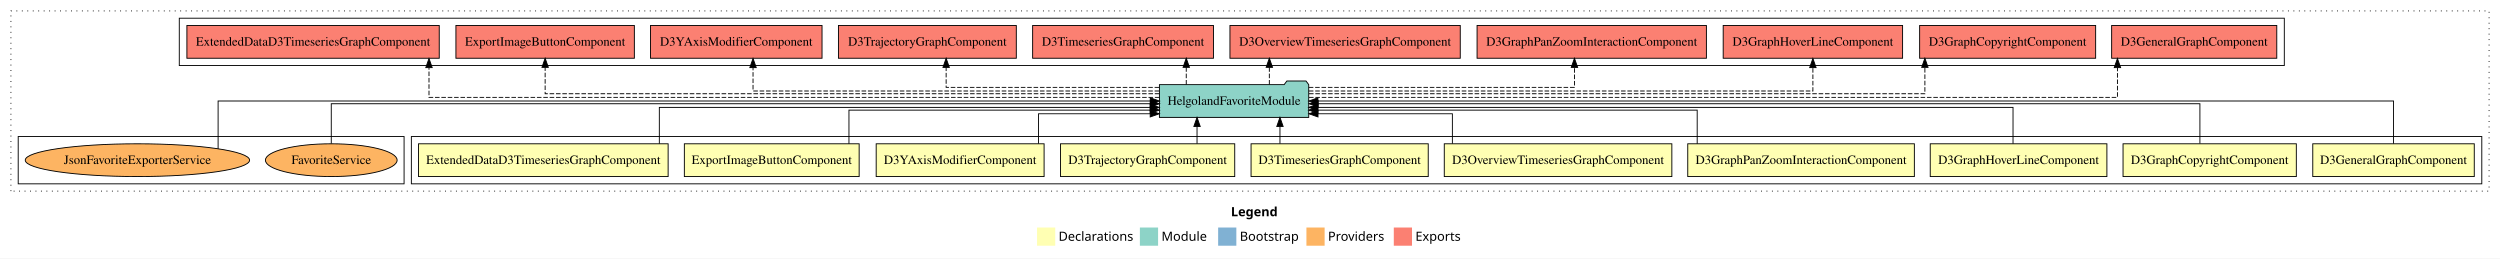
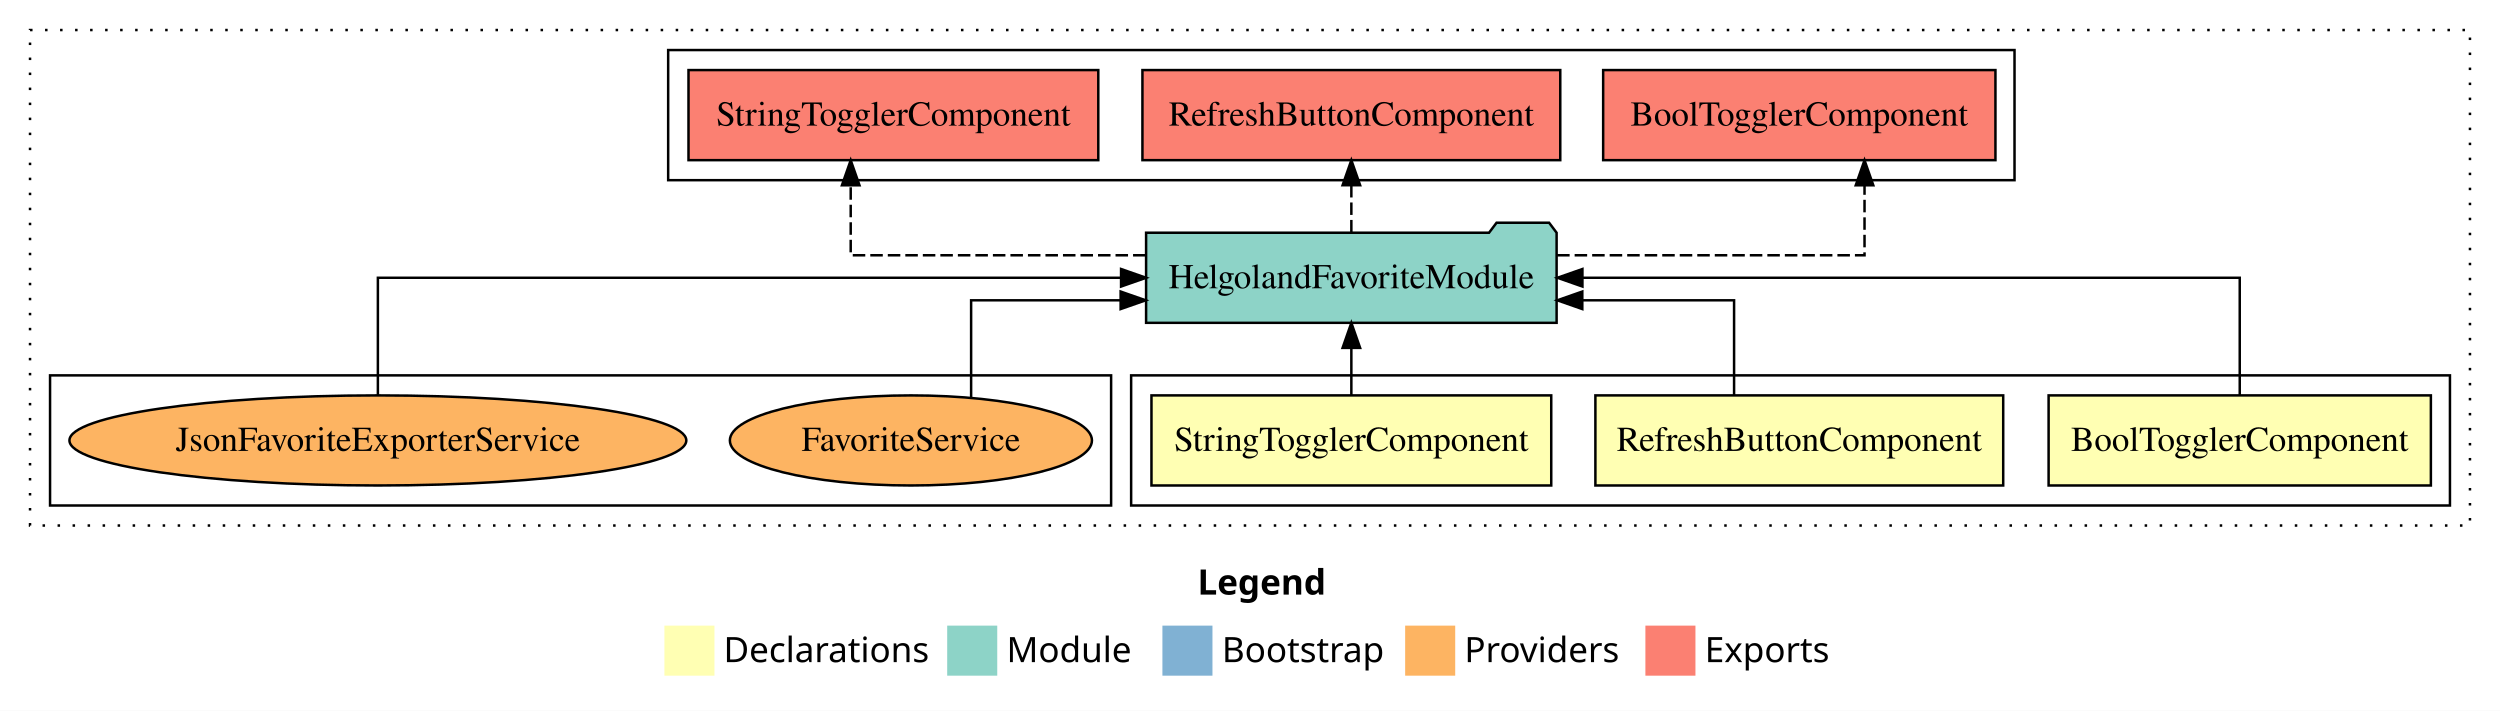
- <svg xmlns="http://www.w3.org/2000/svg" width="2747pt" height="284pt" viewBox="0.00 0.00 2747.00 284.00">
+ <svg xmlns="http://www.w3.org/2000/svg" width="999pt" height="284pt" viewBox="0.00 0.00 999.00 284.00">
  <g id="graph0" class="graph" transform="scale(1 1) rotate(0) translate(4 280)">
-     <polygon fill="#ffffff" stroke="transparent" points="-4,4 -4,-280 2743,-280 2743,4 -4,4" />
-     <text text-anchor="start" x="1348.509" y="-42.4" font-family="sans-serif" font-weight="bold" font-size="14.00" fill="#000000">Legend</text>
-     <polygon fill="#ffffb3" stroke="transparent" points="1135.5,-10 1135.5,-30 1155.5,-30 1155.5,-10 1135.5,-10" />
-     <text text-anchor="start" x="1159.129" y="-15.4" font-family="sans-serif" font-size="14.00" fill="#000000">  Declarations</text>
-     <polygon fill="#8dd3c7" stroke="transparent" points="1248.5,-10 1248.5,-30 1268.5,-30 1268.5,-10 1248.5,-10" />
-     <text text-anchor="start" x="1272.225" y="-15.4" font-family="sans-serif" font-size="14.00" fill="#000000">  Module</text>
-     <polygon fill="#80b1d3" stroke="transparent" points="1334.5,-10 1334.5,-30 1354.5,-30 1354.5,-10 1334.5,-10" />
-     <text text-anchor="start" x="1358.281" y="-15.4" font-family="sans-serif" font-size="14.00" fill="#000000">  Bootstrap</text>
-     <polygon fill="#fdb462" stroke="transparent" points="1431.5,-10 1431.5,-30 1451.5,-30 1451.5,-10 1431.5,-10" />
-     <text text-anchor="start" x="1455.173" y="-15.4" font-family="sans-serif" font-size="14.00" fill="#000000">  Providers</text>
-     <polygon fill="#fb8072" stroke="transparent" points="1527.5,-10 1527.5,-30 1547.5,-30 1547.5,-10 1527.5,-10" />
-     <text text-anchor="start" x="1551.226" y="-15.4" font-family="sans-serif" font-size="14.00" fill="#000000">  Exports</text>
+     <polygon fill="#ffffff" stroke="transparent" points="-4,4 -4,-280 995,-280 995,4 -4,4" />
+     <text text-anchor="start" x="474.509" y="-42.4" font-family="sans-serif" font-weight="bold" font-size="14.00" fill="#000000">Legend</text>
+     <polygon fill="#ffffb3" stroke="transparent" points="261.5,-10 261.5,-30 281.5,-30 281.5,-10 261.5,-10" />
+     <text text-anchor="start" x="285.129" y="-15.4" font-family="sans-serif" font-size="14.00" fill="#000000">  Declarations</text>
+     <polygon fill="#8dd3c7" stroke="transparent" points="374.5,-10 374.5,-30 394.5,-30 394.5,-10 374.5,-10" />
+     <text text-anchor="start" x="398.225" y="-15.4" font-family="sans-serif" font-size="14.00" fill="#000000">  Module</text>
+     <polygon fill="#80b1d3" stroke="transparent" points="460.5,-10 460.5,-30 480.5,-30 480.5,-10 460.5,-10" />
+     <text text-anchor="start" x="484.281" y="-15.4" font-family="sans-serif" font-size="14.00" fill="#000000">  Bootstrap</text>
+     <polygon fill="#fdb462" stroke="transparent" points="557.5,-10 557.5,-30 577.5,-30 577.5,-10 557.5,-10" />
+     <text text-anchor="start" x="581.173" y="-15.4" font-family="sans-serif" font-size="14.00" fill="#000000">  Providers</text>
+     <polygon fill="#fb8072" stroke="transparent" points="653.5,-10 653.5,-30 673.5,-30 673.5,-10 653.5,-10" />
+     <text text-anchor="start" x="677.226" y="-15.4" font-family="sans-serif" font-size="14.00" fill="#000000">  Exports</text>
    <g id="clust1" class="cluster">
-       <polygon fill="none" stroke="#000000" stroke-dasharray="1,5" points="8,-70 8,-268 2731,-268 2731,-70 8,-70" />
+       <polygon fill="none" stroke="#000000" stroke-dasharray="1,5" points="8,-70 8,-268 983,-268 983,-70 8,-70" />
    </g>
    <g id="clust2" class="cluster">
-       <polygon fill="none" stroke="#000000" points="448,-78 448,-130 2723,-130 2723,-78 448,-78" />
+       <polygon fill="none" stroke="#000000" points="448,-78 448,-130 975,-130 975,-78 448,-78" />
    </g>
-     <g id="clust14" class="cluster">
-       <polygon fill="none" stroke="#000000" points="193,-208 193,-260 2506,-260 2506,-208 193,-208" />
+     <g id="clust7" class="cluster">
+       <polygon fill="none" stroke="#000000" points="263,-208 263,-260 801,-260 801,-208 263,-208" />
    </g>
-     <g id="clust16" class="cluster">
+     <g id="clust9" class="cluster">
      <polygon fill="none" stroke="#000000" points="16,-78 16,-130 440,-130 440,-78 16,-78" />
    </g>
    <g id="node1" class="node">
-       <polygon fill="#ffffb3" stroke="#000000" points="2714.723,-122 2537.277,-122 2537.277,-86 2714.723,-86 2714.723,-122" />
-       <text text-anchor="middle" x="2626" y="-99.8" font-family="Times,serif" font-size="14.00" fill="#000000">D3GeneralGraphComponent</text>
+       <polygon fill="#ffffb3" stroke="#000000" points="967.378,-122 814.622,-122 814.622,-86 967.378,-86 967.378,-122" />
+       <text text-anchor="middle" x="891" y="-99.8" font-family="Times,serif" font-size="14.00" fill="#000000">BoolTogglerComponent</text>
    </g>
-     <g id="node11" class="node">
-       <polygon fill="#8dd3c7" stroke="#000000" points="1434.021,-187 1431.021,-191 1410.021,-191 1407.021,-187 1269.979,-187 1269.979,-151 1434.021,-151 1434.021,-187" />
-       <text text-anchor="middle" x="1352" y="-164.8" font-family="Times,serif" font-size="14.00" fill="#000000">HelgolandFavoriteModule</text>
+     <g id="node4" class="node">
+       <polygon fill="#8dd3c7" stroke="#000000" points="618.021,-187 615.021,-191 594.021,-191 591.021,-187 453.979,-187 453.979,-151 618.021,-151 618.021,-187" />
+       <text text-anchor="middle" x="536" y="-164.8" font-family="Times,serif" font-size="14.00" fill="#000000">HelgolandFavoriteModule</text>
    </g>
    <g id="edge1" class="edge">
-       <path fill="none" stroke="#000000" d="M2626,-122.106C2626,-141.339 2626,-169 2626,-169 2626,-169 1444.12,-169 1444.12,-169" />
-       <polygon fill="#000000" stroke="#000000" points="1444.12,-165.5 1434.12,-169 1444.12,-172.5 1444.12,-165.5" />
+       <path fill="none" stroke="#000000" d="M891,-122.106C891,-141.339 891,-169 891,-169 891,-169 628.336,-169 628.336,-169" />
+       <polygon fill="#000000" stroke="#000000" points="628.337,-165.5 618.336,-169 628.336,-172.5 628.337,-165.5" />
    </g>
    <g id="node2" class="node">
-       <polygon fill="#ffffb3" stroke="#000000" points="2519.199,-122 2328.801,-122 2328.801,-86 2519.199,-86 2519.199,-122" />
-       <text text-anchor="middle" x="2424" y="-99.8" font-family="Times,serif" font-size="14.00" fill="#000000">D3GraphCopyrightComponent</text>
+       <polygon fill="#ffffb3" stroke="#000000" points="796.482,-122 633.518,-122 633.518,-86 796.482,-86 796.482,-122" />
+       <text text-anchor="middle" x="715" y="-99.8" font-family="Times,serif" font-size="14.00" fill="#000000">RefreshButtonComponent</text>
    </g>
    <g id="edge2" class="edge">
-       <path fill="none" stroke="#000000" d="M2413.256,-122.267C2413.256,-140.555 2413.256,-166 2413.256,-166 2413.256,-166 1444.392,-166 1444.392,-166" />
-       <polygon fill="#000000" stroke="#000000" points="1444.392,-162.5 1434.392,-166 1444.392,-169.5 1444.392,-162.5" />
+       <path fill="none" stroke="#000000" d="M688.937,-122.027C688.937,-138.398 688.937,-160 688.937,-160 688.937,-160 628.288,-160 628.288,-160" />
+       <polygon fill="#000000" stroke="#000000" points="628.288,-156.5 618.288,-160 628.288,-163.5 628.288,-156.5" />
    </g>
    <g id="node3" class="node">
-       <polygon fill="#ffffb3" stroke="#000000" points="2311.06,-122 2116.94,-122 2116.94,-86 2311.06,-86 2311.06,-122" />
-       <text text-anchor="middle" x="2214" y="-99.8" font-family="Times,serif" font-size="14.00" fill="#000000">D3GraphHoverLineComponent</text>
+       <polygon fill="#ffffb3" stroke="#000000" points="615.875,-122 456.125,-122 456.125,-86 615.875,-86 615.875,-122" />
+       <text text-anchor="middle" x="536" y="-99.8" font-family="Times,serif" font-size="14.00" fill="#000000">StringTogglerComponent</text>
    </g>
    <g id="edge3" class="edge">
-       <path fill="none" stroke="#000000" d="M2207.91,-122.034C2207.91,-139.06 2207.91,-162 2207.91,-162 2207.91,-162 1444.068,-162 1444.068,-162" />
-       <polygon fill="#000000" stroke="#000000" points="1444.068,-158.5 1434.068,-162 1444.068,-165.5 1444.068,-158.5" />
+       <path fill="none" stroke="#000000" d="M536,-122.106C536,-122.106 536,-140.991 536,-140.991" />
+       <polygon fill="#000000" stroke="#000000" points="532.5,-140.991 536,-150.991 539.5,-140.991 532.5,-140.991" />
    </g>
-     <g id="node4" class="node">
-       <polygon fill="#ffffb3" stroke="#000000" points="2099.499,-122 1850.502,-122 1850.502,-86 2099.499,-86 2099.499,-122" />
-       <text text-anchor="middle" x="1975" y="-99.8" font-family="Times,serif" font-size="14.00" fill="#000000">D3GraphPanZoomInteractionComponent</text>
+     <g id="node5" class="node">
+       <polygon fill="#fb8072" stroke="#000000" points="793.379,-252 636.621,-252 636.621,-216 793.379,-216 793.379,-252" />
+       <text text-anchor="middle" x="715" y="-229.8" font-family="Times,serif" font-size="14.00" fill="#000000">BoolTogglerComponent </text>
    </g>
    <g id="edge4" class="edge">
-       <path fill="none" stroke="#000000" d="M1860.875,-122.009C1860.875,-138.049 1860.875,-159 1860.875,-159 1860.875,-159 1444.042,-159 1444.042,-159" />
-       <polygon fill="#000000" stroke="#000000" points="1444.042,-155.5 1434.042,-159 1444.042,-162.5 1444.042,-155.5" />
+       <path fill="none" stroke="#000000" stroke-dasharray="5,2" d="M618.225,-178C675.275,-178 741.063,-178 741.063,-178 741.063,-178 741.063,-205.973 741.063,-205.973" />
+       <polygon fill="#000000" stroke="#000000" points="737.563,-205.973 741.063,-215.973 744.563,-205.973 737.563,-205.973" />
    </g>
-     <g id="node5" class="node">
-       <polygon fill="#ffffb3" stroke="#000000" points="1833.032,-122 1582.968,-122 1582.968,-86 1833.032,-86 1833.032,-122" />
-       <text text-anchor="middle" x="1708" y="-99.8" font-family="Times,serif" font-size="14.00" fill="#000000">D3OverviewTimeseriesGraphComponent</text>
+     <g id="node6" class="node">
+       <polygon fill="#fb8072" stroke="#000000" points="619.482,-252 452.517,-252 452.517,-216 619.482,-216 619.482,-252" />
+       <text text-anchor="middle" x="536" y="-229.8" font-family="Times,serif" font-size="14.00" fill="#000000">RefreshButtonComponent </text>
    </g>
    <g id="edge5" class="edge">
-       <path fill="none" stroke="#000000" d="M1591.875,-122.124C1591.875,-136.783 1591.875,-155 1591.875,-155 1591.875,-155 1444.216,-155 1444.216,-155" />
-       <polygon fill="#000000" stroke="#000000" points="1444.216,-151.5 1434.216,-155 1444.216,-158.5 1444.216,-151.5" />
+       <path fill="none" stroke="#000000" stroke-dasharray="5,2" d="M536,-187.106C536,-187.106 536,-205.991 536,-205.991" />
+       <polygon fill="#000000" stroke="#000000" points="532.5,-205.991 536,-215.991 539.5,-205.991 532.5,-205.991" />
    </g>
-     <g id="node6" class="node">
-       <polygon fill="#ffffb3" stroke="#000000" points="1565.339,-122 1370.661,-122 1370.661,-86 1565.339,-86 1565.339,-122" />
-       <text text-anchor="middle" x="1468" y="-99.8" font-family="Times,serif" font-size="14.00" fill="#000000">D3TimeseriesGraphComponent</text>
+     <g id="node7" class="node">
+       <polygon fill="#fb8072" stroke="#000000" points="434.876,-252 271.124,-252 271.124,-216 434.876,-216 434.876,-252" />
+       <text text-anchor="middle" x="353" y="-229.8" font-family="Times,serif" font-size="14.00" fill="#000000">StringTogglerComponent </text>
    </g>
    <g id="edge6" class="edge">
-       <path fill="none" stroke="#000000" d="M1402.42,-122.106C1402.42,-122.106 1402.42,-140.991 1402.42,-140.991" />
-       <polygon fill="#000000" stroke="#000000" points="1398.92,-140.991 1402.42,-150.991 1405.92,-140.991 1398.92,-140.991" />
-     </g>
-     <g id="node7" class="node">
-       <polygon fill="#ffffb3" stroke="#000000" points="1352.72,-122 1161.28,-122 1161.28,-86 1352.72,-86 1352.72,-122" />
-       <text text-anchor="middle" x="1257" y="-99.8" font-family="Times,serif" font-size="14.00" fill="#000000">D3TrajectoryGraphComponent</text>
-     </g>
-     <g id="edge7" class="edge">
-       <path fill="none" stroke="#000000" d="M1311.3,-122.106C1311.3,-122.106 1311.3,-140.991 1311.3,-140.991" />
-       <polygon fill="#000000" stroke="#000000" points="1307.8,-140.991 1311.3,-150.991 1314.8,-140.991 1307.8,-140.991" />
+       <path fill="none" stroke="#000000" stroke-dasharray="5,2" d="M453.763,-178C398.584,-178 335.942,-178 335.942,-178 335.942,-178 335.942,-205.973 335.942,-205.973" />
+       <polygon fill="#000000" stroke="#000000" points="332.442,-205.973 335.942,-215.973 339.442,-205.973 332.442,-205.973" />
    </g>
    <g id="node8" class="node">
-       <polygon fill="#ffffb3" stroke="#000000" points="1143.249,-122 958.751,-122 958.751,-86 1143.249,-86 1143.249,-122" />
-       <text text-anchor="middle" x="1051" y="-99.8" font-family="Times,serif" font-size="14.00" fill="#000000">D3YAxisModifierComponent</text>
-     </g>
-     <g id="edge8" class="edge">
-       <path fill="none" stroke="#000000" d="M1137.103,-122.124C1137.103,-136.783 1137.103,-155 1137.103,-155 1137.103,-155 1259.837,-155 1259.837,-155" />
-       <polygon fill="#000000" stroke="#000000" points="1259.837,-158.5 1269.837,-155 1259.837,-151.5 1259.837,-158.5" />
-     </g>
-     <g id="node9" class="node">
-       <polygon fill="#ffffb3" stroke="#000000" points="940.035,-122 747.965,-122 747.965,-86 940.035,-86 940.035,-122" />
-       <text text-anchor="middle" x="844" y="-99.8" font-family="Times,serif" font-size="14.00" fill="#000000">ExportImageButtonComponent</text>
-     </g>
-     <g id="edge9" class="edge">
-       <path fill="none" stroke="#000000" d="M928.829,-122.009C928.829,-138.049 928.829,-159 928.829,-159 928.829,-159 1259.907,-159 1259.907,-159" />
-       <polygon fill="#000000" stroke="#000000" points="1259.907,-162.5 1269.907,-159 1259.907,-155.5 1259.907,-162.5" />
-     </g>
-     <g id="node10" class="node">
-       <polygon fill="#ffffb3" stroke="#000000" points="730.138,-122 455.862,-122 455.862,-86 730.138,-86 730.138,-122" />
-       <text text-anchor="middle" x="593" y="-99.8" font-family="Times,serif" font-size="14.00" fill="#000000">ExtendedDataD3TimeseriesGraphComponent</text>
-     </g>
-     <g id="edge10" class="edge">
-       <path fill="none" stroke="#000000" d="M720.472,-122.034C720.472,-139.06 720.472,-162 720.472,-162 720.472,-162 1259.763,-162 1259.763,-162" />
-       <polygon fill="#000000" stroke="#000000" points="1259.763,-165.5 1269.763,-162 1259.763,-158.5 1259.763,-165.5" />
-     </g>
-     <g id="node12" class="node">
-       <polygon fill="#fb8072" stroke="#000000" points="2497.722,-252 2316.278,-252 2316.278,-216 2497.722,-216 2497.722,-252" />
-       <text text-anchor="middle" x="2407" y="-229.8" font-family="Times,serif" font-size="14.00" fill="#000000">D3GeneralGraphComponent </text>
-     </g>
-     <g id="edge11" class="edge">
-       <path fill="none" stroke="#000000" stroke-dasharray="5,2" d="M1434.338,-173C1668.708,-173 2322.645,-173 2322.645,-173 2322.645,-173 2322.645,-205.698 2322.645,-205.698" />
-       <polygon fill="#000000" stroke="#000000" points="2319.145,-205.698 2322.645,-215.698 2326.145,-205.698 2319.145,-205.698" />
-     </g>
-     <g id="node13" class="node">
-       <polygon fill="#fb8072" stroke="#000000" points="2298.699,-252 2105.301,-252 2105.301,-216 2298.699,-216 2298.699,-252" />
-       <text text-anchor="middle" x="2202" y="-229.8" font-family="Times,serif" font-size="14.00" fill="#000000">D3GraphCopyrightComponent </text>
-     </g>
-     <g id="edge12" class="edge">
-       <path fill="none" stroke="#000000" stroke-dasharray="5,2" d="M1434.315,-177C1630.82,-177 2111.06,-177 2111.06,-177 2111.06,-177 2111.06,-205.965 2111.06,-205.965" />
-       <polygon fill="#000000" stroke="#000000" points="2107.56,-205.965 2111.06,-215.965 2114.56,-205.965 2107.56,-205.965" />
-     </g>
-     <g id="node14" class="node">
-       <polygon fill="#fb8072" stroke="#000000" points="2086.561,-252 1889.439,-252 1889.439,-216 2086.561,-216 2086.561,-252" />
-       <text text-anchor="middle" x="1988" y="-229.8" font-family="Times,serif" font-size="14.00" fill="#000000">D3GraphHoverLineComponent </text>
-     </g>
-     <g id="edge13" class="edge">
-       <path fill="none" stroke="#000000" stroke-dasharray="5,2" d="M1434.169,-180C1606.099,-180 1988,-180 1988,-180 1988,-180 1988,-205.718 1988,-205.718" />
-       <polygon fill="#000000" stroke="#000000" points="1984.5,-205.718 1988,-215.718 1991.5,-205.718 1984.5,-205.718" />
-     </g>
-     <g id="node15" class="node">
-       <polygon fill="#fb8072" stroke="#000000" points="1870.998,-252 1619.002,-252 1619.002,-216 1870.998,-216 1870.998,-252" />
-       <text text-anchor="middle" x="1745" y="-229.8" font-family="Times,serif" font-size="14.00" fill="#000000">D3GraphPanZoomInteractionComponent </text>
-     </g>
-     <g id="edge14" class="edge">
-       <path fill="none" stroke="#000000" stroke-dasharray="5,2" d="M1434.078,-184C1544.173,-184 1726.009,-184 1726.009,-184 1726.009,-184 1726.009,-205.949 1726.009,-205.949" />
-       <polygon fill="#000000" stroke="#000000" points="1722.509,-205.949 1726.009,-215.949 1729.509,-205.949 1722.509,-205.949" />
-     </g>
-     <g id="node16" class="node">
-       <polygon fill="#fb8072" stroke="#000000" points="1600.533,-252 1347.467,-252 1347.467,-216 1600.533,-216 1600.533,-252" />
-       <text text-anchor="middle" x="1474" y="-229.8" font-family="Times,serif" font-size="14.00" fill="#000000">D3OverviewTimeseriesGraphComponent </text>
-     </g>
-     <g id="edge15" class="edge">
-       <path fill="none" stroke="#000000" stroke-dasharray="5,2" d="M1390.747,-187.106C1390.747,-187.106 1390.747,-205.991 1390.747,-205.991" />
-       <polygon fill="#000000" stroke="#000000" points="1387.247,-205.991 1390.747,-215.991 1394.247,-205.991 1387.247,-205.991" />
-     </g>
-     <g id="node17" class="node">
-       <polygon fill="#fb8072" stroke="#000000" points="1329.339,-252 1130.661,-252 1130.661,-216 1329.339,-216 1329.339,-252" />
-       <text text-anchor="middle" x="1230" y="-229.8" font-family="Times,serif" font-size="14.00" fill="#000000">D3TimeseriesGraphComponent </text>
-     </g>
-     <g id="edge16" class="edge">
-       <path fill="none" stroke="#000000" stroke-dasharray="5,2" d="M1299.455,-187.106C1299.455,-187.106 1299.455,-205.991 1299.455,-205.991" />
-       <polygon fill="#000000" stroke="#000000" points="1295.955,-205.991 1299.455,-215.991 1302.955,-205.991 1295.955,-205.991" />
-     </g>
-     <g id="node18" class="node">
-       <polygon fill="#fb8072" stroke="#000000" points="1112.72,-252 917.28,-252 917.28,-216 1112.72,-216 1112.72,-252" />
-       <text text-anchor="middle" x="1015" y="-229.8" font-family="Times,serif" font-size="14.00" fill="#000000">D3TrajectoryGraphComponent </text>
-     </g>
-     <g id="edge17" class="edge">
-       <path fill="none" stroke="#000000" stroke-dasharray="5,2" d="M1269.7,-184C1175.957,-184 1035.618,-184 1035.618,-184 1035.618,-184 1035.618,-205.949 1035.618,-205.949" />
-       <polygon fill="#000000" stroke="#000000" points="1032.118,-205.949 1035.618,-215.949 1039.118,-205.949 1032.118,-205.949" />
-     </g>
-     <g id="node19" class="node">
-       <polygon fill="#fb8072" stroke="#000000" points="899.249,-252 710.751,-252 710.751,-216 899.249,-216 899.249,-252" />
-       <text text-anchor="middle" x="805" y="-229.8" font-family="Times,serif" font-size="14.00" fill="#000000">D3YAxisModifierComponent </text>
-     </g>
-     <g id="edge18" class="edge">
-       <path fill="none" stroke="#000000" stroke-dasharray="5,2" d="M1269.701,-180C1121.137,-180 823.429,-180 823.429,-180 823.429,-180 823.429,-205.718 823.429,-205.718" />
-       <polygon fill="#000000" stroke="#000000" points="819.929,-205.718 823.429,-215.718 826.929,-205.718 819.929,-205.718" />
-     </g>
-     <g id="node20" class="node">
-       <polygon fill="#fb8072" stroke="#000000" points="693.034,-252 496.966,-252 496.966,-216 693.034,-216 693.034,-252" />
-       <text text-anchor="middle" x="595" y="-229.8" font-family="Times,serif" font-size="14.00" fill="#000000">ExportImageButtonComponent </text>
-     </g>
-     <g id="edge19" class="edge">
-       <path fill="none" stroke="#000000" stroke-dasharray="5,2" d="M1269.908,-177C1073.937,-177 595,-177 595,-177 595,-177 595,-205.965 595,-205.965" />
-       <polygon fill="#000000" stroke="#000000" points="591.5,-205.965 595,-215.965 598.5,-205.965 591.5,-205.965" />
-     </g>
-     <g id="node21" class="node">
-       <polygon fill="#fb8072" stroke="#000000" points="478.638,-252 201.362,-252 201.362,-216 478.638,-216 478.638,-252" />
-       <text text-anchor="middle" x="340" y="-229.8" font-family="Times,serif" font-size="14.00" fill="#000000">ExtendedDataD3TimeseriesGraphComponent </text>
-     </g>
-     <g id="edge20" class="edge">
-       <path fill="none" stroke="#000000" stroke-dasharray="5,2" d="M1269.967,-173C1050.664,-173 467.375,-173 467.375,-173 467.375,-173 467.375,-205.698 467.375,-205.698" />
-       <polygon fill="#000000" stroke="#000000" points="463.875,-205.698 467.375,-215.698 470.875,-205.698 463.875,-205.698" />
-     </g>
-     <g id="node22" class="node">
      <ellipse fill="#fdb462" stroke="#000000" cx="360" cy="-104" rx="72.346" ry="18" />
      <text text-anchor="middle" x="360" y="-99.8" font-family="Times,serif" font-size="14.00" fill="#000000">FavoriteService</text>
    </g>
-     <g id="edge21" class="edge">
-       <path fill="none" stroke="#000000" d="M360,-122.267C360,-140.555 360,-166 360,-166 360,-166 1259.976,-166 1259.976,-166" />
-       <polygon fill="#000000" stroke="#000000" points="1259.976,-169.5 1269.976,-166 1259.976,-162.5 1259.976,-169.5" />
+     <g id="edge7" class="edge">
+       <path fill="none" stroke="#000000" d="M384.058,-121.106C384.058,-137.575 384.058,-160 384.058,-160 384.058,-160 443.803,-160 443.803,-160" />
+       <polygon fill="#000000" stroke="#000000" points="443.803,-163.5 453.803,-160 443.803,-156.5 443.803,-163.5" />
    </g>
-     <g id="node23" class="node">
+     <g id="node9" class="node">
      <ellipse fill="#fdb462" stroke="#000000" cx="147" cy="-104" rx="123.251" ry="18" />
      <text text-anchor="middle" x="147" y="-99.8" font-family="Times,serif" font-size="14.00" fill="#000000">JsonFavoriteExporterService</text>
    </g>
-     <g id="edge22" class="edge">
-       <path fill="none" stroke="#000000" d="M235.653,-116.533C235.653,-135.421 235.653,-169 235.653,-169 235.653,-169 1259.912,-169 1259.912,-169" />
-       <polygon fill="#000000" stroke="#000000" points="1259.912,-172.5 1269.912,-169 1259.912,-165.5 1259.912,-172.5" />
+     <g id="edge8" class="edge">
+       <path fill="none" stroke="#000000" d="M147,-122.106C147,-141.339 147,-169 147,-169 147,-169 443.978,-169 443.978,-169" />
+       <polygon fill="#000000" stroke="#000000" points="443.978,-172.5 453.978,-169 443.978,-165.5 443.978,-172.5" />
    </g>
  </g>
</svg>
